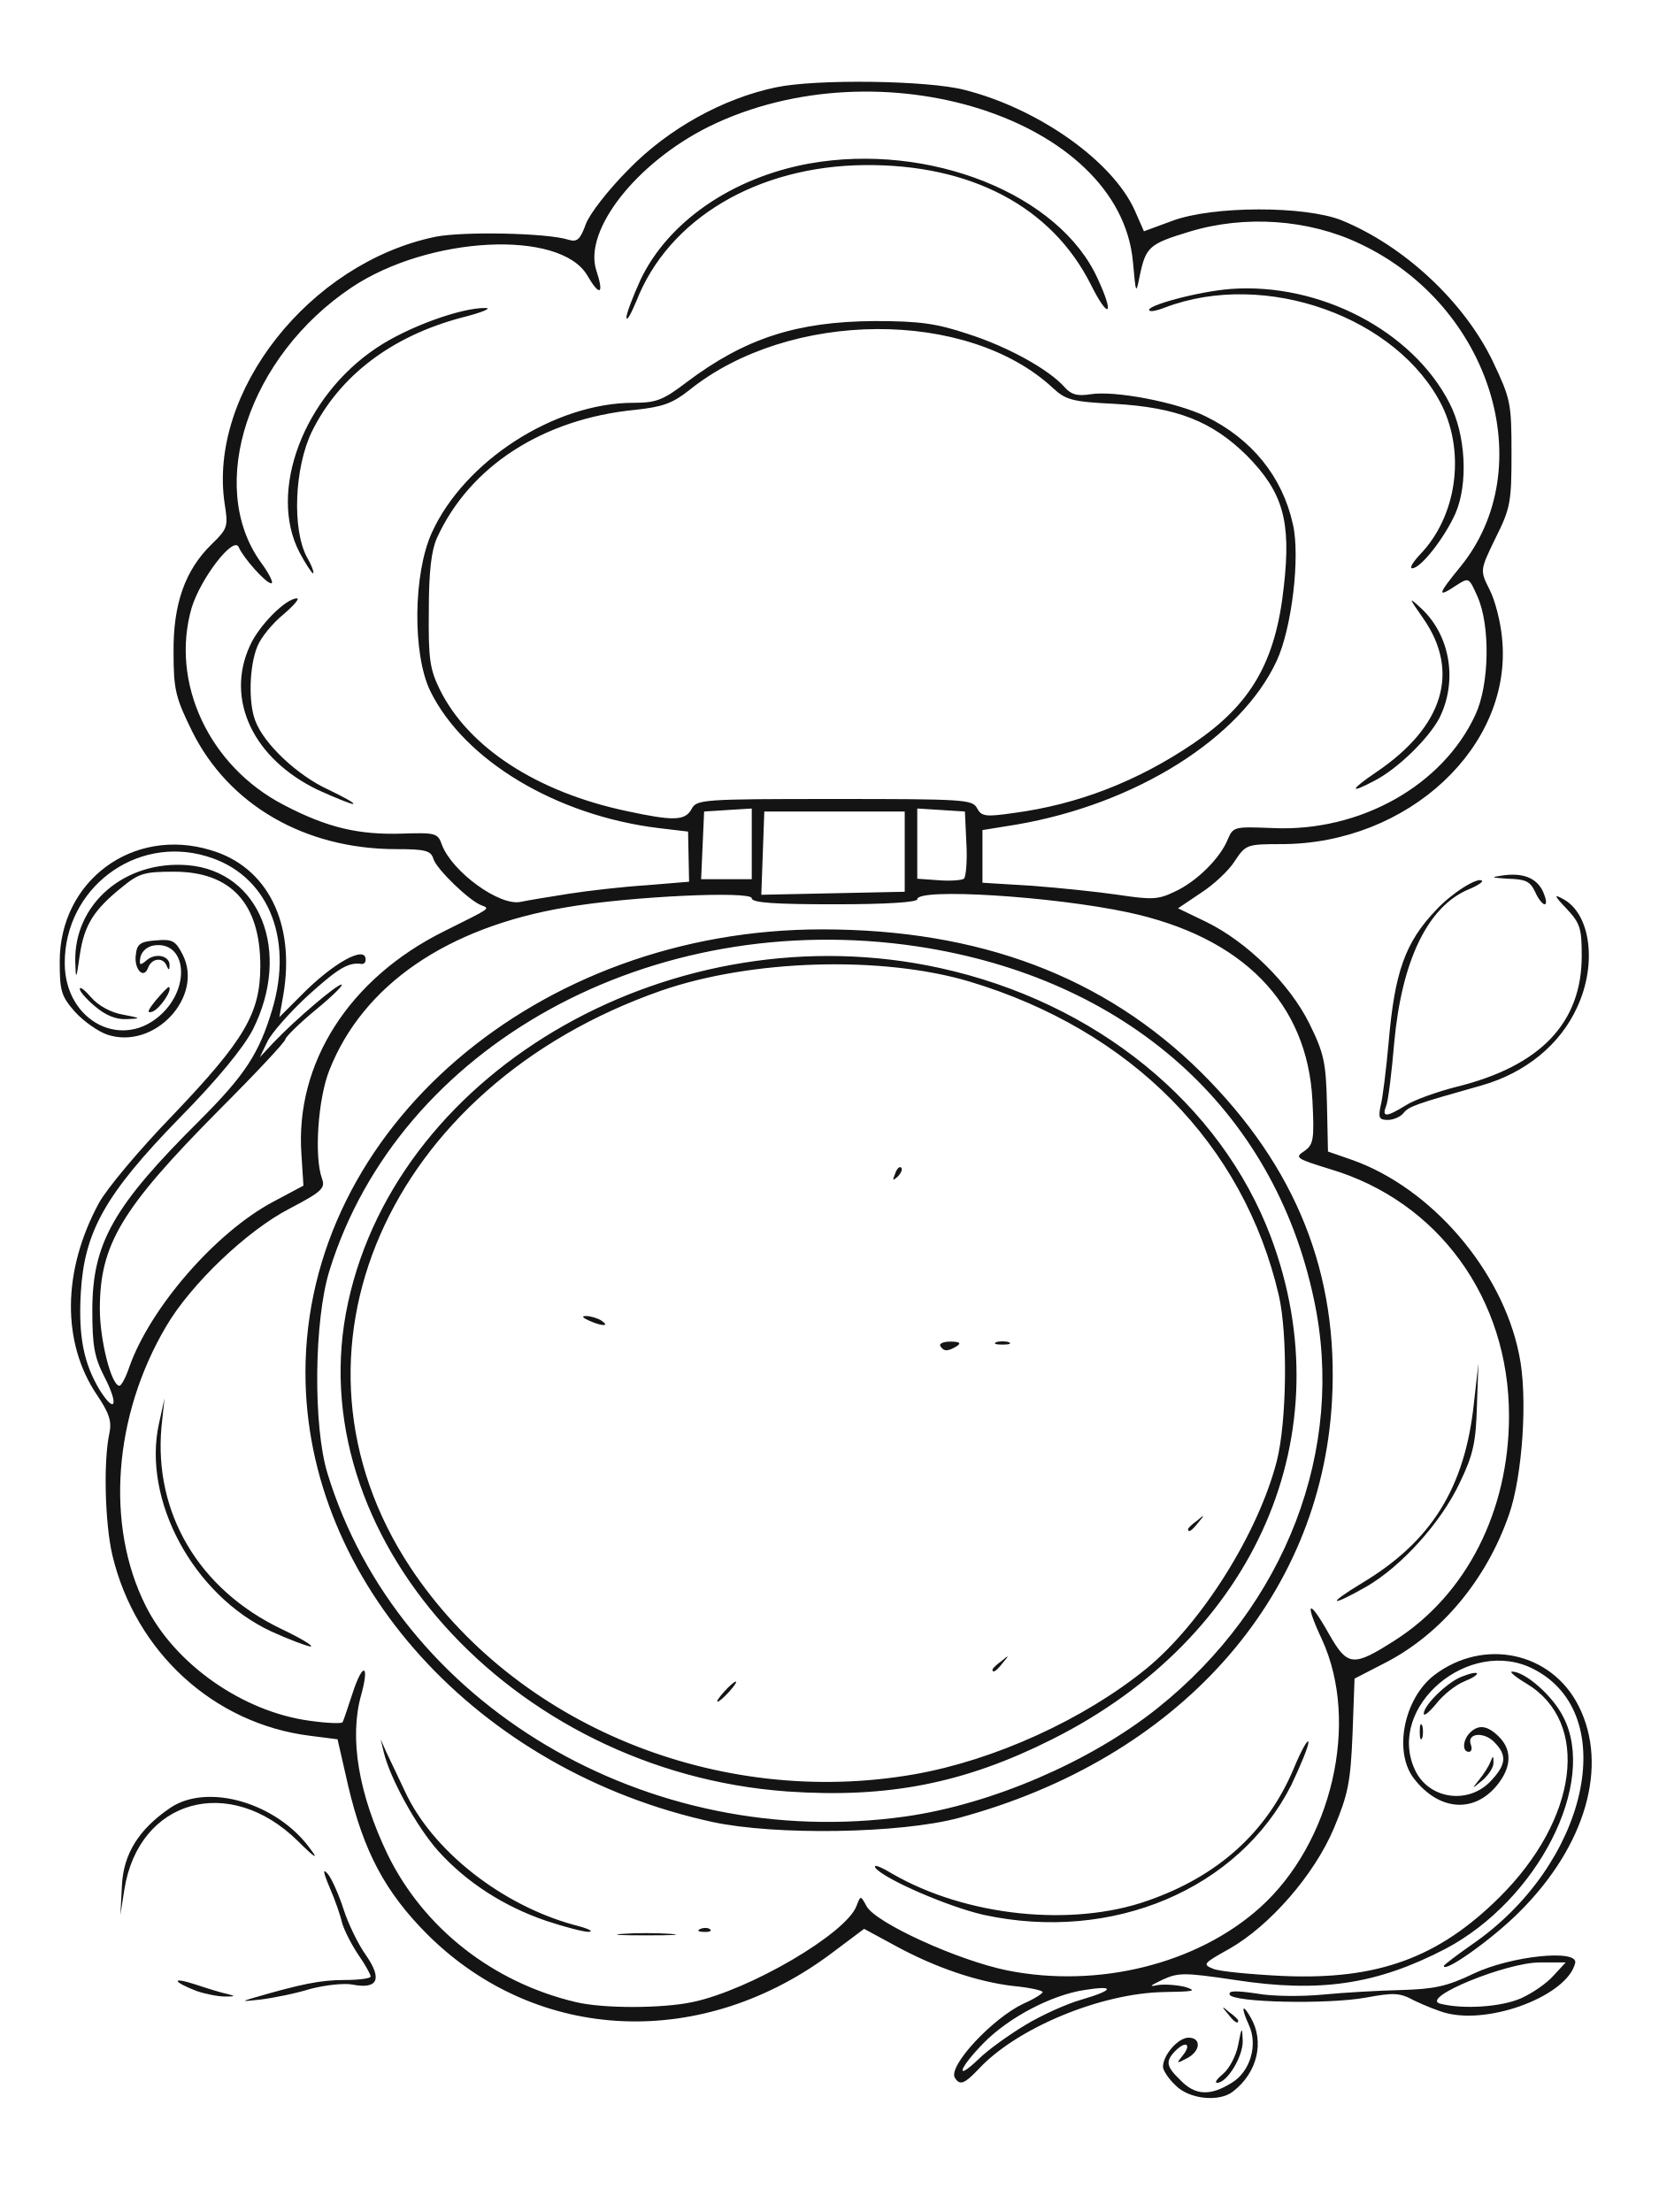
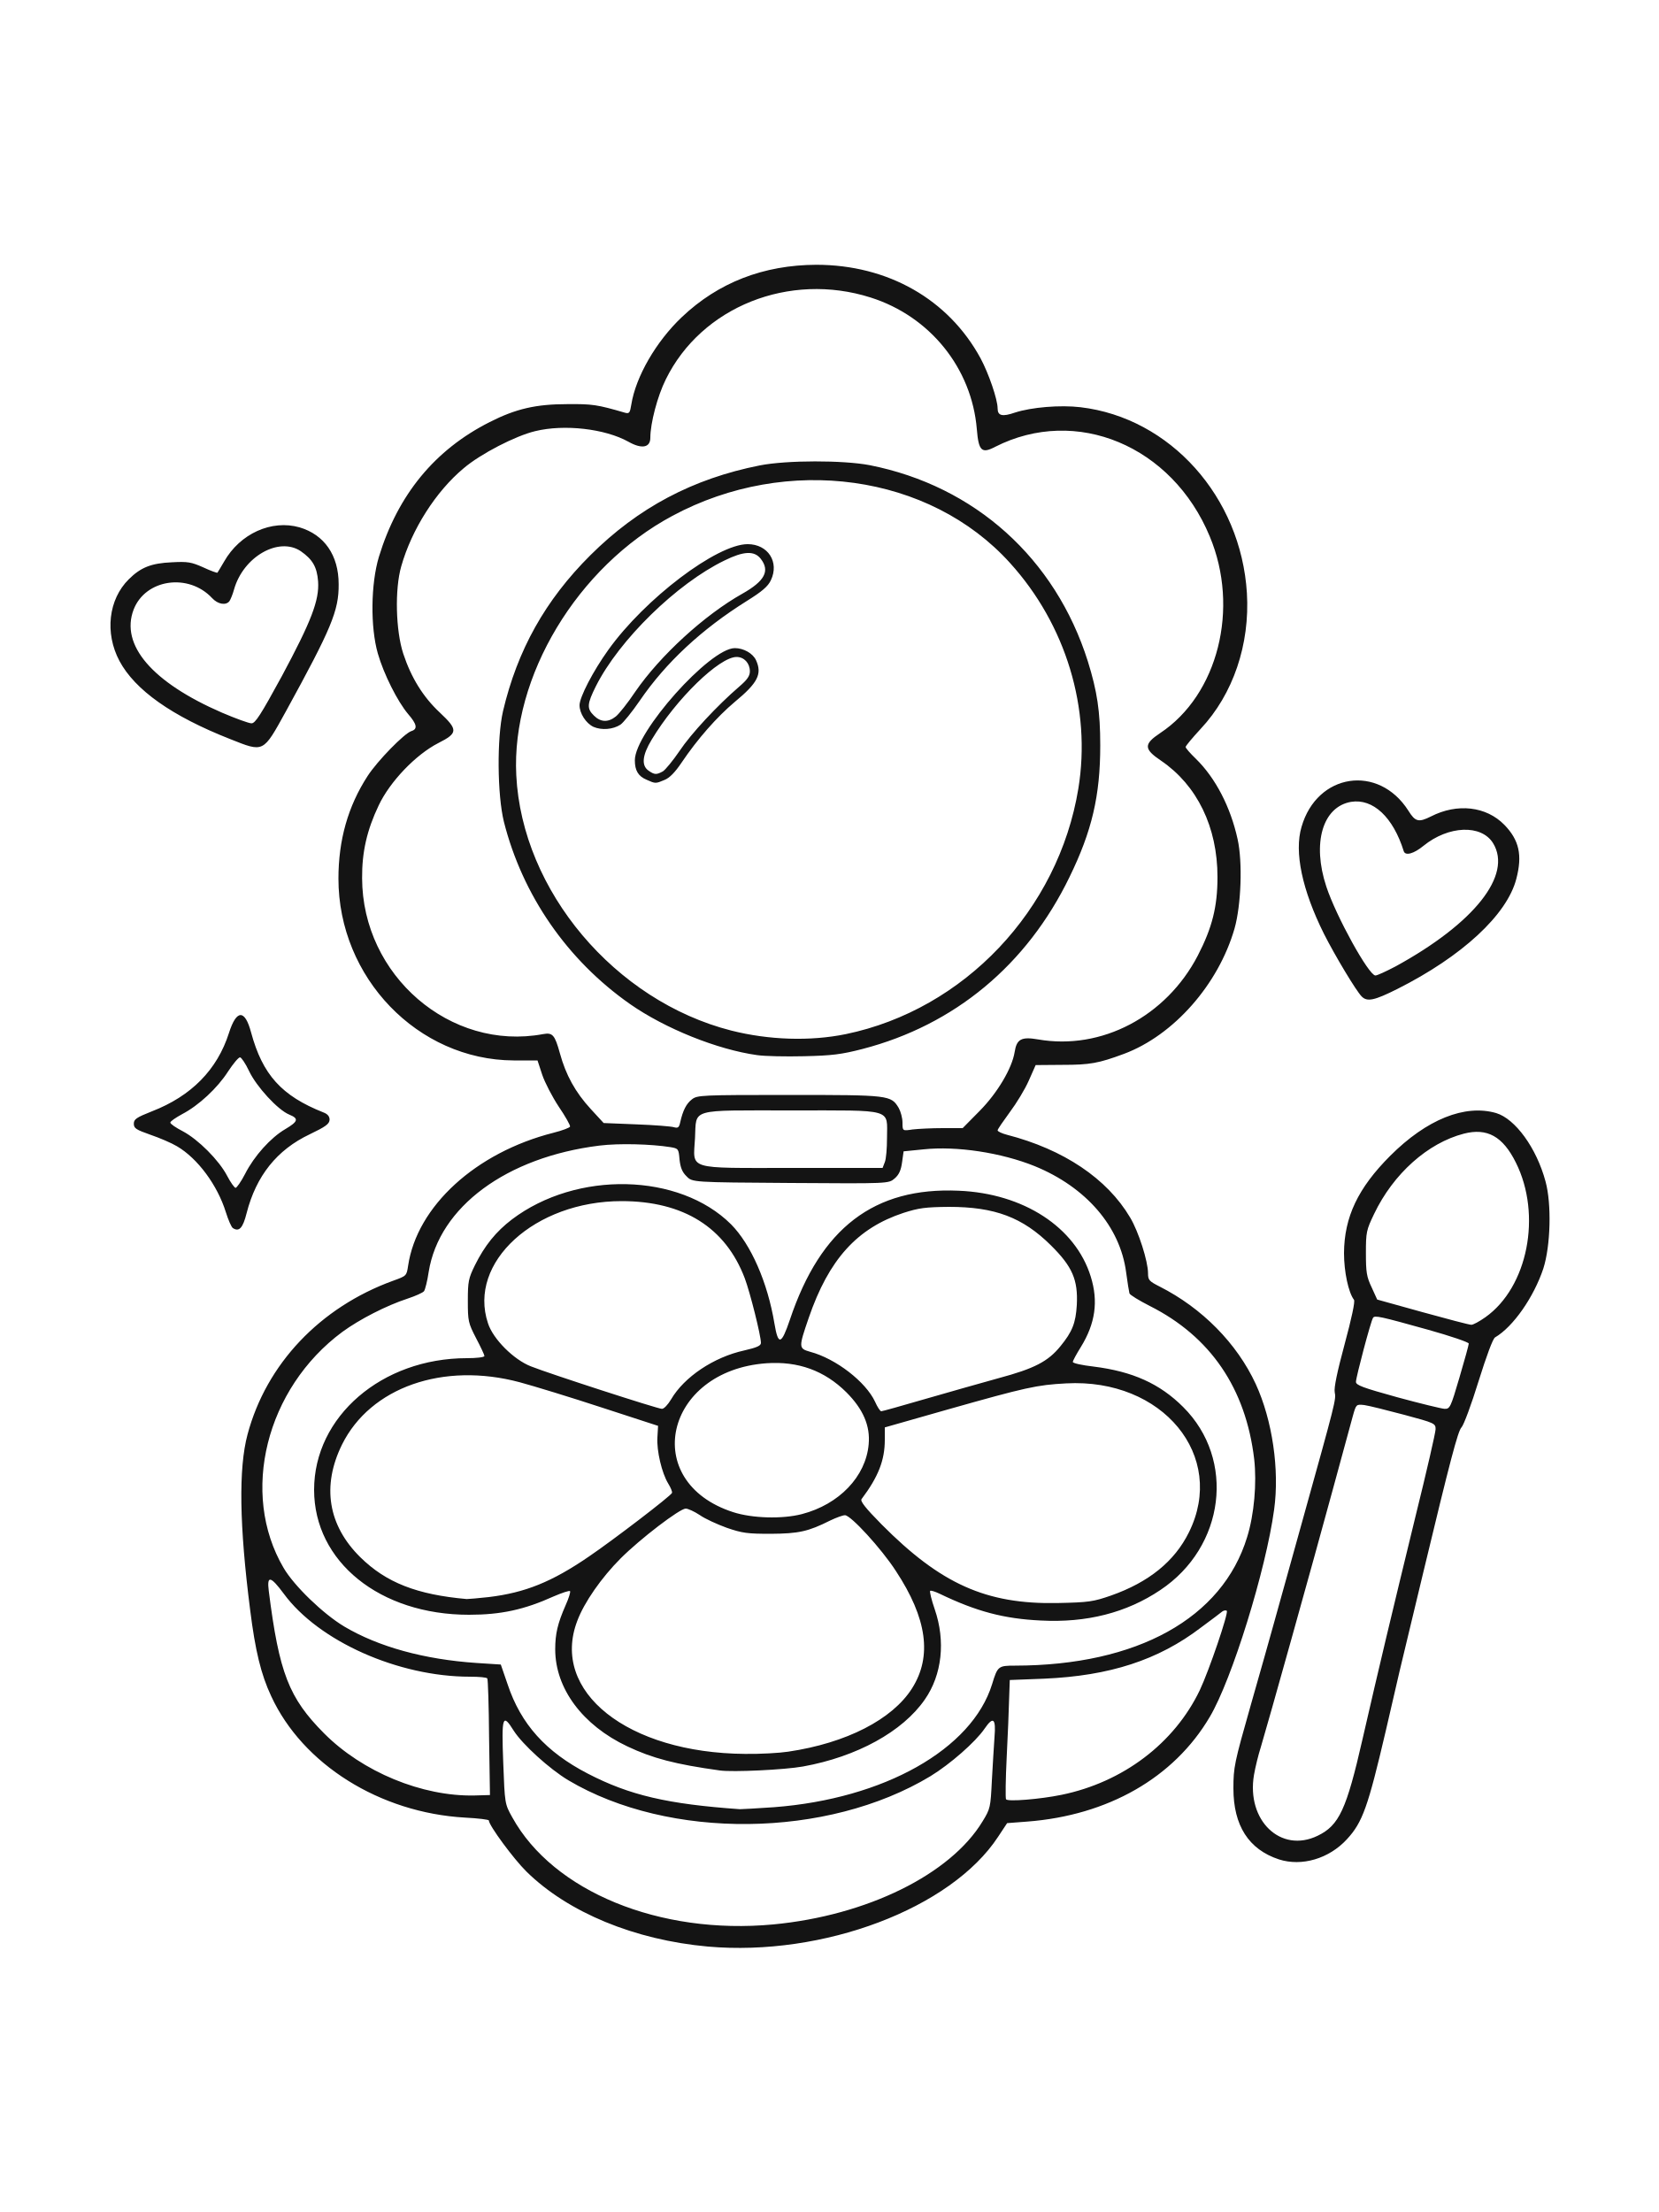
<svg xmlns="http://www.w3.org/2000/svg" width="750" height="1000" viewBox="0 0 750 1000">
  <rect width="750" height="1000" fill="#fff" />
-   <g transform="translate(27 37) scale(2.267101 2.267157)">
-     <path fill="#141414" fill-rule="evenodd" d="M222.5,399.5C221.1,398.2 220.0,396.5 220.0,395.8C220.0,393.5 223.0,390.0 225.1,390.0C227.7,390.0 227.5,392.7 224.8,394.1C222.7,395.2 222.6,395.2 223.9,393.6C225.7,391.4 224.7,390.5 222.6,392.5C220.4,394.7 220.6,395.7 223.5,398.5C226.4,401.5 229.4,401.7 233.7,399.0C237.4,396.8 239.0,391.4 237.1,387.4C235.5,383.9 235.8,383.0 237.5,386.0C240.3,390.8 238.8,397.0 234.0,400.7C231.3,402.9 225.2,402.3 222.5,399.5ZM178.5,398.0C177.1,395.7 185.9,386.2 192.2,383.2C194.3,382.3 196.0,381.2 196.0,380.9C196.0,380.6 193.4,380.0 190.2,379.7C183.1,378.9 174.5,376.0 166.5,371.6L160.4,368.3 154.4,372.8C128.4,392.6 95.3,391.2 73.4,369.5C64.9,361.0 60.6,352.9 57.5,339.7L55.4,330.5 49.9,329.8C30.7,327.4 15.1,313.1 10.5,293.8C9.0,287.4 8.7,275.0 9.9,269.5C10.4,267.1 9.9,265.5 7.4,261.8C0.4,251.4 0.5,237.1 7.8,223.6C9.3,220.8 15.9,212.9 22.6,206.0C36.9,191.0 40.0,185.7 40.0,176.3C40.0,163.9 34.2,157.5 22.8,157.5C16.9,157.5 15.8,157.8 12.4,160.6C6.8,165.1 4.9,168.1 4.0,174.1C3.3,179.1 3.2,179.2 3.1,175.5C2.8,163.9 13.0,155.2 25.5,156.2C40.0,157.4 46.3,173.5 38.5,189.0C36.7,192.5 31.5,198.9 23.9,206.6C9.0,221.9 4.9,229.3 4.2,241.5C3.7,250.2 4.8,255.6 8.0,260.9C11.1,265.8 11.8,263.8 8.9,258.2C6.9,254.3 6.5,252.0 6.5,245.0C6.5,231.5 10.7,224.2 28.0,207.0C36.9,198.1 39.8,193.7 42.4,184.9C46.7,170.4 41.3,157.9 29.2,154.4C15.0,150.2 1.0,160.9 1.0,175.7C1.0,187.5 12.8,193.4 20.6,185.6C26.2,180.0 25.0,171.3 18.8,172.2C17.5,172.4 16.4,173.3 16.1,174.5C15.8,176.2 16.0,176.3 17.4,175.1C19.2,173.6 22.0,174.3 21.9,176.2C21.9,177.2 21.7,177.2 21.3,176.2C20.6,174.5 18.3,174.7 17.6,176.7C16.7,179.1 14.7,176.8 15.2,173.9C15.4,171.9 16.2,171.4 19.2,171.2C22.5,170.9 23.1,171.3 24.5,174.0C28.8,182.4 18.9,193.1 9.5,190.0C7.7,189.4 4.7,187.3 3.0,185.4C0.3,182.3 0.0,181.3 0.0,175.4C0.0,159.3 14.6,148.5 30.1,153.2C41.4,156.5 47.0,167.7 44.6,182.0L43.8,186.5 48.2,182.1C54.5,175.7 61.0,172.1 61.0,175.0C61.0,175.6 60.7,175.9 60.2,175.9C57.6,175.5 55.6,176.7 49.6,182.1C45.9,185.5 42.2,189.7 41.4,191.4L39.9,194.5 42.7,191.5C47.1,186.9 55.2,180.0 56.2,180.0C56.7,180.0 54.4,182.3 51.1,185.0C47.7,187.8 45.0,190.5 45.0,190.9C45.0,191.4 39.0,197.8 31.7,205.1C12.3,224.7 8.0,231.8 8.0,244.7C8.0,250.9 10.3,260.0 11.9,260.0C12.3,260.0 13.2,258.3 13.9,256.2C18.1,244.4 31.1,229.4 42.6,223.3L48.6,220.1 48.2,213.9C46.9,195.7 57.7,178.8 76.6,169.4C86.0,164.7 85.9,164.9 84.1,164.2C81.8,163.4 75.1,157.0 74.5,154.9C74.0,153.3 72.9,153.0 67.1,153.0C48.9,153.0 33.7,144.2 26.4,129.5C23.1,122.8 22.7,121.2 22.7,113.8C22.6,104.1 25.0,97.3 30.4,92.1C33.5,89.1 33.6,88.6 32.9,84.2C29.5,61.9 49.8,36.1 74.9,30.9C80.3,29.8 97.2,30.1 101.5,31.5C103.2,32.0 103.8,31.4 104.9,28.4C105.6,26.4 109.4,21.5 113.5,17.4C121.4,9.3 132.3,3.3 142.8,1.1C150.8,-0.6 173.1,-0.3 180.4,1.6C195.1,5.3 210.0,15.8 214.4,25.7L216.2,29.8 221.9,27.7C230.0,24.7 248.3,24.7 255.6,27.6C268.1,32.7 280.1,43.9 285.8,55.8C289.3,63.2 289.5,64.0 289.5,74.0C289.5,83.8 289.3,85.0 286.3,91.0C283.2,97.4 283.2,97.4 285.1,101.2C286.2,103.3 287.3,107.6 287.6,110.8C289.9,132.4 268.9,152.0 243.6,152.0C236.7,152.0 236.5,152.1 234.3,155.4C233.2,157.2 230.1,160.1 227.6,161.7L223.0,164.8 228.6,167.5C236.8,171.5 245.3,179.9 249.2,187.8C252.1,193.7 252.5,195.5 252.7,203.9L252.9,213.3 257.8,215.0C273.5,220.6 287.6,236.9 291.0,253.7C292.8,262.0 291.7,278.0 289.0,285.7C284.5,298.7 275.5,309.4 264.6,315.1L258.2,318.4 257.8,329.4C257.4,339.1 256.9,341.5 254.1,348.2C250.2,357.5 241.3,367.7 233.2,372.3C228.0,375.2 227.8,375.4 230.1,376.3C231.4,376.8 237.7,377.4 244.0,377.7C262.8,378.5 274.9,374.1 287.1,362.0C302.8,346.4 305.3,327.1 292.5,319.4C290.3,318.1 289.0,317.0 289.6,317.0C292.2,317.0 297.7,321.8 299.8,326.0C306.7,339.2 294.7,362.6 276.3,372.3C262.6,379.4 251.3,381.1 234.4,378.5C224.3,377.0 223.1,377.0 220.0,378.4C217.3,379.7 217.1,379.9 219.0,379.5C220.4,379.3 222.9,379.5 224.5,379.9C226.9,380.7 226.1,380.8 220.3,380.9C207.6,381.1 190.7,388.1 183.1,396.4C180.4,399.2 179.5,399.6 178.5,398.0ZM192.5,387.5C195.8,385.5 200.9,383.2 203.8,382.4C210.3,380.5 210.5,379.5 204.3,380.5C197.8,381.5 189.3,385.9 184.2,391.1C179.3,396.1 178.4,398.9 183.2,394.3C185.0,392.5 189.2,389.5 192.5,387.5ZM126.2,382.9C137.6,380.5 156.9,369.2 158.9,363.7C159.7,361.6 159.7,361.6 160.9,363.8C162.7,367.1 179.1,374.6 189.0,376.6C207.1,380.2 226.8,375.3 239.3,364.1C253.7,351.2 259.3,327.1 251.7,310.6C248.1,302.9 249.0,302.2 253.1,309.5C256.8,316.0 257.9,316.1 266.2,310.8C280.5,301.7 289.0,285.0 289.0,266.0C289.0,242.6 274.9,223.2 253.3,216.8C246.5,214.7 246.2,214.5 248.2,213.2C250.0,211.9 250.2,211.0 249.8,203.1C248.8,183.7 235.9,170.5 213.0,165.6C198.0,162.4 171.0,160.7 171.0,163.0C171.0,163.6 164.8,164.0 154.5,164.0C142.7,164.0 138.0,163.7 138.0,162.8C138.0,161.3 113.7,162.4 101.0,164.6C77.2,168.6 60.5,180.1 53.8,197.0C51.5,202.7 50.7,214.3 52.3,218.7C53.0,220.6 52.3,221.3 45.8,224.7C37.3,229.1 26.1,239.8 21.2,248.2C10.7,266.0 9.1,287.8 17.1,303.8C22.9,315.5 36.5,325.0 49.8,326.8C53.3,327.3 56.2,327.4 56.4,327.1C56.6,326.8 57.5,324.0 58.5,321.0C60.5,315.0 61.8,315.6 60.1,321.7C57.7,330.3 59.6,341.4 65.4,353.5C72.6,368.2 86.4,379.0 102.9,382.9C108.2,384.2 120.1,384.2 126.2,382.9ZM101.5,161.9C105.3,161.3 112.3,160.5 117.0,160.2L125.5,159.5 125.4,154.5L125.3,149.5 119.4,148.8C99.0,146.3 80.7,135.3 73.9,121.5C70.3,114.1 70.5,98.0 74.2,89.9C80.7,75.6 98.7,64.0 114.4,64.0C118.9,64.0 120.3,63.5 125.0,59.9C136.7,51.1 147.0,47.8 162.5,47.7C171.6,47.7 174.9,48.2 181.2,50.3C189.0,52.8 197.2,57.3 200.4,60.9C201.7,62.4 203.0,62.7 205.5,62.3C210.4,61.5 222.8,63.9 228.5,66.7C237.7,71.2 243.8,78.7 245.9,88.2C247.4,94.6 245.7,108.9 242.7,115.4C235.6,130.8 214.7,144.0 190.8,148.1L184.0,149.2 184.0,154.5L184.0,159.7 193.8,160.3C199.1,160.7 206.9,161.5 211.0,162.1C217.7,163.1 219.0,163.1 222.3,161.5C226.7,159.5 231.4,154.8 232.9,151.1C234.0,148.5 234.2,148.5 241.9,148.8C259.3,149.6 275.8,140.3 282.3,126.2C285.1,120.2 285.3,108.4 282.7,102.6C281.0,98.8 281.0,98.8 278.5,100.4C274.6,103.0 274.7,102.3 279.3,96.7C295.4,76.9 285.4,44.6 259.3,32.3C249.1,27.4 236.3,26.5 225.2,29.9C217.3,32.3 216.6,32.9 215.4,38.5C214.6,42.5 214.6,42.4 214.0,35.8C211.3,7.3 163.6,-7.8 129.5,8.9C115.0,16.1 104.4,29.6 107.0,37.6C108.6,42.4 107.7,42.9 105.2,38.6C99.8,29.4 73.6,30.7 58.2,41.0C37.7,54.7 29.1,80.5 40.1,95.8C41.8,98.1 42.7,100.0 42.2,100.0C41.1,100.0 36.6,94.9 35.7,92.8C34.7,90.4 28.1,99.0 26.3,104.9C22.0,119.8 29.8,136.5 44.7,144.2C53.3,148.7 59.6,150.2 68.4,149.9C74.9,149.7 75.4,149.8 76.2,152.1C78.2,157.5 87.8,164.5 92.0,163.5C93.4,163.2 97.7,162.5 101.5,161.9ZM168.5,153.5L168.5,145.5 154.5,145.5L140.5,145.5 140.2,153.8L139.9,162.1 154.2,161.8L168.5,161.5 168.5,153.5ZM180.8,151.9L180.5,145.5 175.8,145.2L171.0,144.9 171.0,151.9L171.0,158.9 175.2,159.2C177.6,159.4 179.9,159.2 180.3,158.9C180.7,158.6 181.0,155.4 180.8,151.9ZM138.0,151.9L138.0,144.9 133.2,145.2L128.5,145.5 128.2,152.2L127.9,159.0 133.0,159.0L138.0,159.0 138.0,151.9ZM126.0,145.0C127.0,143.1 128.1,143.0 154.5,143.0C180.1,143.0 182.0,143.1 182.9,144.8C183.8,146.5 184.6,146.6 190.2,145.8C203.0,144.1 214.9,139.5 226.1,131.9C237.6,124.1 242.5,115.6 244.1,100.6C245.6,87.5 243.9,81.8 236.7,74.5C229.8,67.7 222.8,64.9 210.2,64.2C201.9,63.8 200.6,63.4 198.1,61.1C181.1,45.2 145.5,45.4 125.5,61.5C122.2,64.1 120.3,64.8 114.8,65.4C96.3,67.2 81.7,76.7 75.2,91.0C74.1,93.5 73.6,97.7 73.6,105.5C73.5,115.1 73.8,117.1 75.8,121.2C81.5,132.7 95.1,141.6 113.0,145.4C122.3,147.4 124.7,147.4 126.0,145.0ZM232.0,397.2C233.2,396.2 234.6,393.6 235.0,391.4C235.7,387.8 235.8,387.7 235.9,390.6C236.0,393.7 232.8,399.0 230.8,399.0C230.2,399.0 230.8,398.2 232.0,397.2ZM232.9,385.2C231.6,383.7 231.7,383.6 233.2,384.9C234.2,385.6 235.0,386.4 235.0,386.6C235.0,387.4 234.2,386.9 232.9,385.2ZM276.5,385.1C274.9,384.7 272.0,383.5 270.1,382.6C267.2,381.0 266.0,381.0 260.5,382.0C253.0,383.4 233.8,383.0 233.3,381.4C233.0,380.6 234.6,380.6 238.7,381.2C241.9,381.8 247.9,381.8 252.0,381.4C256.1,381.0 263.1,380.6 267.5,380.5C274.1,380.3 276.6,379.8 282.0,377.2C289.4,373.7 302.8,372.3 302.2,375.1C300.7,381.5 285.5,387.4 276.5,385.1ZM291.5,382.1C293.7,381.1 296.6,379.1 297.9,377.6L300.3,375.0 295.1,375.0C288.5,375.0 271.3,382.0 275.2,383.2C279.8,384.4 287.5,383.9 291.5,382.1ZM38.5,382.1C48.1,379.3 52.0,378.5 56.8,378.5C59.6,378.5 62.0,378.2 62.0,377.8C62.0,377.4 60.9,375.4 59.5,373.4C58.1,371.3 56.7,368.5 56.3,367.1C56.0,365.7 54.9,362.5 53.8,360.0C52.5,356.9 52.4,356.1 53.5,357.4C54.3,358.4 55.7,361.6 56.6,364.4C57.5,367.2 59.5,371.4 61.1,373.6C64.4,378.4 63.4,380.4 58.3,379.4C56.7,379.1 52.9,379.5 49.9,380.3C47.0,381.2 42.5,382.1 40.0,382.4C36.4,382.8 36.1,382.8 38.5,382.1ZM27.3,380.7C22.4,378.8 22.2,377.8 27.1,379.4C29.5,380.2 32.4,381.1 33.5,381.3C35.1,381.7 35.0,381.8 33.0,381.8C31.6,381.8 29.1,381.3 27.3,380.7ZM276.0,375.7C276.0,375.5 278.5,373.6 281.5,371.5C304.7,355.6 311.5,325.5 293.9,316.5C281.1,309.9 264.5,324.0 270.2,336.5C272.8,342.3 280.5,343.6 285.1,339.1C288.5,335.6 288.7,333.7 286.0,331.0C283.9,328.9 280.5,329.3 281.4,331.6C281.7,332.4 281.5,333.0 281.0,333.0C279.6,333.0 279.8,330.6 281.2,329.2C282.9,327.5 284.7,327.7 287.0,330.0C289.7,332.7 289.5,336.2 286.5,339.8C281.9,345.3 275.0,344.7 270.1,338.4C265.9,333.1 268.0,322.4 274.1,317.7C284.0,310.2 297.5,313.1 302.9,323.9C308.9,335.8 304.3,351.8 291.0,365.0C285.6,370.4 276.0,377.2 276.0,375.7ZM12.4,359.7C12.7,353.4 15.7,348.5 22.0,344.2C29.5,339.1 43.4,343.2 50.0,352.4C51.7,354.6 50.9,354.2 47.5,350.8C33.9,337.4 15.8,342.4 12.9,360.4L12.1,365.5 12.4,359.7ZM283.1,338.5C284.0,337.4 285.0,335.8 285.3,335.0C285.8,333.7 285.9,333.7 285.9,335.1C286.0,336.0 285.0,337.5 283.8,338.6C281.5,340.5 281.5,340.5 283.1,338.5ZM271.2,329.0C271.2,327.6 271.4,327.1 271.7,327.8C271.9,328.4 271.9,329.6 271.7,330.2C271.4,330.9 271.2,330.4 271.2,329.0ZM272.0,325.4C272.0,323.7 276.7,319.1 279.6,318.0C283.4,316.5 283.7,317.5 280.0,319.0C278.3,319.7 275.8,321.7 274.5,323.4C273.1,325.1 272.0,326.0 272.0,325.4ZM263.4,204.2C263.8,202.7 264.5,197.0 265.0,191.5C266.2,177.5 268.3,171.6 274.4,165.2C277.5,161.8 282.8,158.5 283.6,159.3C283.9,159.5 282.7,160.3 281.0,161.0C272.8,164.4 267.6,175.2 266.1,191.7C265.6,197.6 264.9,203.3 264.5,204.2C263.6,206.5 264.5,206.5 268.4,204.1C270.1,203.0 274.6,201.4 278.5,200.4C295.2,196.3 303.5,187.7 303.5,174.3C303.5,168.8 303.2,167.8 300.5,164.9C298.0,162.3 297.9,161.9 299.7,162.9C305.3,165.8 306.6,175.9 302.6,184.5C299.2,192.0 292.3,197.6 283.6,200.1C270.1,203.9 269.0,204.3 267.9,205.7C267.3,206.4 265.9,207.0 264.8,207.0C263.1,207.0 262.9,206.5 263.4,204.2ZM7.1,184.4C5.4,183.0 4.0,181.4 4.0,180.9C4.0,180.3 5.0,181.1 6.3,182.6C7.7,184.2 10.2,185.6 12.6,186.0C16.3,186.7 16.3,186.8 13.3,186.9C11.2,187.0 9.1,186.1 7.1,184.4ZM19.2,183.1C20.5,181.6 21.6,180.4 21.8,180.5C22.5,181.1 20.0,184.8 18.5,185.4C17.3,185.8 17.5,185.2 19.2,183.1ZM294.2,161.5C293.2,159.4 292.3,159.0 288.8,158.9C285.6,158.7 285.2,158.6 287.4,158.3C291.7,157.6 294.5,158.7 295.8,161.5C296.4,162.9 296.6,164.0 296.1,164.0C295.7,164.0 294.8,162.9 294.2,161.5ZM112.2,369.3C114.9,369.1 119.1,369.1 121.8,369.3C124.4,369.5 122.2,369.6 117.0,369.6C111.8,369.6 109.6,369.5 112.2,369.3ZM97.0,366.7C88.5,363.8 81.1,359.0 75.5,352.8C71.2,348.0 65.8,338.2 64.6,333.0L64.0,330.5 65.1,333.0C65.8,334.4 67.4,337.9 68.8,340.8C74.2,352.6 88.0,363.5 102.5,367.5C105.3,368.2 106.6,368.8 105.5,368.9C104.4,368.9 100.6,367.9 97.0,366.7ZM127.8,368.3C128.5,368.0 129.4,368.1 129.7,368.4C130.1,368.7 129.5,369.0 128.4,368.9C127.3,368.9 127.0,368.6 127.8,368.3ZM184.2,365.5C177.2,363.9 164.7,358.5 162.7,356.2C162.1,355.3 163.5,355.8 166.0,357.3C180.7,365.8 201.8,368.0 216.9,362.7C231.0,357.8 240.7,349.0 246.0,336.5C247.6,332.6 249.0,330.2 249.0,331.1C249.0,332.0 247.4,335.8 245.6,339.6C235.1,360.4 209.9,371.1 184.2,365.5ZM130.2,347.0C83.3,336.8 49.0,299.0 49.0,257.4C49.0,208.8 95.3,169.0 152.0,169.0C183.4,169.0 208.3,178.4 227.6,197.5C246.6,216.4 255.1,237.7 253.7,263.0C251.5,302.6 223.0,334.4 179.2,346.2C167.6,349.3 142.8,349.7 130.2,347.0ZM168.6,345.9C185.7,343.5 205.5,335.0 218.9,324.3C244.5,303.9 256.5,272.5 250.1,242.8C242.1,204.8 212.8,178.7 171.0,172.4C118.0,164.5 67.7,192.2 53.8,237.0C50.7,246.9 50.5,268.1 53.4,277.5C67.5,323.6 117.2,353.1 168.6,345.9ZM42.2,309.0C26.7,301.8 16.4,282.8 19.8,267.5L20.9,262.5 20.3,268.1C18.7,285.3 27.7,300.6 44.2,308.5C48.2,310.4 50.8,312.0 50.0,312.0C49.2,311.9 45.7,310.6 42.2,309.0ZM259.6,299.4C273.5,291.1 280.2,280.4 282.0,263.5L282.9,255.5 282.6,264.0C282.4,271.2 281.9,273.7 279.2,279.3C275.5,287.2 267.6,296.0 260.5,300.1C253.3,304.2 252.5,303.7 259.6,299.4ZM51.5,141.2C38.6,135.0 33.0,123.2 37.9,112.5C39.7,108.4 45.1,103.0 47.3,103.0C47.9,103.0 46.7,104.4 44.6,106.2C42.5,107.9 40.1,110.8 39.4,112.6C37.8,116.5 37.6,123.8 39.0,127.4C40.7,132.0 47.4,138.3 53.5,141.1C56.8,142.7 59.0,143.9 58.5,144.0C58.0,144.0 54.8,142.7 51.5,141.2ZM262.6,137.6C275.9,128.6 279.3,117.6 271.9,107.0C268.9,102.7 268.9,102.6 271.5,105.0C277.3,110.4 278.8,119.5 275.1,126.9C272.9,131.0 266.8,137.0 262.1,139.4C257.0,142.1 257.3,141.2 262.6,137.6ZM47.8,93.8C41.5,81.7 48.6,62.8 63.1,53.1C69.3,48.9 80.1,45.0 84.9,45.1C86.3,45.1 84.2,46.0 80.2,47.0C66.2,50.7 55.8,58.6 50.3,69.7C46.8,76.9 46.3,89.2 49.3,94.8C50.3,96.5 50.8,98.0 50.5,98.0C50.3,98.0 49.0,96.1 47.8,93.8ZM271.3,94.2C278.5,86.7 280.3,74.3 275.7,64.7C266.9,46.9 240.4,37.4 220.4,45.0C218.9,45.6 217.5,45.9 217.3,45.6C216.3,44.7 227.0,41.8 233.5,41.3C251.2,40.0 269.7,49.6 277.1,64.0C280.4,70.3 280.9,80.2 278.3,86.1C276.1,91.0 271.4,97.0 269.7,97.0C269.1,97.0 269.8,95.8 271.3,94.2ZM113.0,47.0C113.0,46.2 114.3,42.8 115.8,39.5C121.3,27.9 134.1,19.1 149.4,16.3C173.4,12.0 199.4,22.4 207.0,39.3C210.4,46.6 209.2,47.6 205.6,40.4C197.8,24.9 181.7,16.4 160.5,16.6C139.1,16.8 121.4,27.3 115.0,43.7C113.9,46.3 113.1,47.8 113.0,47.0ZM145.0,340.9C89.9,336.9 47.4,289.5 57.5,243.4C67.7,196.4 123.0,165.2 175.5,176.7C206.6,183.5 231.5,203.8 241.5,230.3C256.2,269.5 238.6,310.1 197.9,330.5C180.4,339.3 165.1,342.3 145.0,340.9ZM170.3,337.5C186.4,334.7 204.3,326.5 216.7,316.4C227.7,307.4 239.0,289.4 242.7,275.0C244.7,267.1 244.9,249.8 243.1,242.0C236.1,211.8 213.7,189.1 181.4,179.4C163.9,174.2 137.9,175.0 120.0,181.2C65.2,200.3 41.9,253.7 69.9,296.2C90.7,327.6 131.2,344.3 170.3,337.5ZM132.5,321.0C133.5,319.9 134.5,319.0 134.8,319.0C135.1,319.0 134.5,319.9 133.5,321.0C132.5,322.1 131.5,323.0 131.2,323.0C130.9,323.0 131.5,322.1 132.5,321.0ZM186.0,316.6C186.0,316.4 186.8,315.6 187.8,314.9C189.3,313.6 189.4,313.7 188.1,315.2C186.8,316.9 186.0,317.4 186.0,316.6ZM225.0,288.6C225.0,288.4 225.8,287.6 226.8,286.9C228.3,285.6 228.4,285.7 227.1,287.2C225.8,288.9 225.0,289.4 225.0,288.6ZM175.6,252.1C175.3,251.6 176.2,251.2 177.6,251.2C179.5,251.2 179.8,251.5 178.9,252.1C177.1,253.2 176.3,253.2 175.6,252.1ZM186.8,251.3C187.4,251.1 188.6,251.1 189.2,251.3C189.9,251.6 189.4,251.8 188.0,251.8C186.6,251.8 186.1,251.6 186.8,251.3ZM105.5,247.0C104.2,246.4 104.0,246.1 105.0,246.1C105.8,246.1 107.2,246.5 108.0,247.0C109.8,248.2 108.2,248.2 105.5,247.0ZM166.6,217.7C166.9,216.7 167.5,216.2 167.8,216.5C168.1,216.8 167.8,217.6 167.1,218.3C166.1,219.2 166.0,219.1 166.6,217.7Z" />
-   </g>
+   <path fill="#141414" fill-rule="evenodd" d="M320.0,880.0C286.9,877.0 256.8,864.6 238.0,846.1C232.2,840.4 221.0,825.2 221.0,823.0C221.0,822.6 216.2,822.0 210.2,821.7C171.7,819.5 136.8,797.6 122.6,766.8C118.0,757.0 115.4,746.3 113.1,727.9C108.2,689.7 107.8,663.8 111.9,648.5C120.4,616.6 144.7,591.0 177.7,579.0C183.8,576.8 183.8,576.8 184.5,572.2C188.5,545.3 215.1,521.0 250.2,512.1C254.2,511.1 257.6,509.8 257.7,509.3C257.9,508.8 255.6,504.7 252.6,500.3C249.7,495.9 246.3,489.4 245.1,485.8L243.0,479.4 232.2,479.4C188.9,479.2 153.0,442.0 153.0,397.2C153.0,379.8 157.3,364.5 166.2,350.8C170.6,344.0 182.8,331.5 186.0,330.5C188.9,329.6 188.5,327.4 184.5,322.8C179.7,317.1 173.5,304.8 170.8,295.4C167.4,283.5 167.6,264.0 171.3,251.7C179.9,223.6 196.6,203.3 221.4,190.8C233.2,184.8 242.3,182.7 256.5,182.7C267.8,182.6 269.9,182.9 282.6,186.6C284.5,187.1 284.8,186.6 285.4,182.9C287.4,170.3 296.6,154.4 308.2,143.4C324.7,127.7 345.2,119.8 369.0,119.7C401.4,119.7 428.8,135.3 443.3,162.0C447.0,168.9 451.0,180.6 451.0,184.6C451.0,188.0 453.1,188.5 458.9,186.5C466.3,184.1 479.3,183.0 488.5,184.1C529.0,188.9 561.0,224.6 563.7,268.1C565.1,291.3 557.5,313.8 542.8,329.5C539.1,333.5 536.0,337.2 536.0,337.7C536.0,338.2 538.1,340.6 540.6,343.0C549.5,351.7 556.3,364.8 559.5,379.4C561.8,389.8 561.1,409.2 558.1,419.8C550.8,445.1 530.6,468.0 508.2,476.4C496.6,480.7 492.8,481.4 480.3,481.4L468.2,481.5 465.1,488.5C463.4,492.4 459.5,498.8 456.5,502.8C453.5,506.9 451.0,510.5 451.0,511.0C451.0,511.5 452.9,512.4 455.2,513.0C480.8,519.6 500.5,532.8 510.9,550.4C514.7,556.7 519.0,570.2 519.0,575.6C519.0,578.7 519.5,579.2 524.2,581.6C543.4,591.3 559.2,607.3 567.7,625.7C575.2,642.0 578.5,664.4 576.0,682.5C572.3,709.7 556.9,759.4 546.9,776.2C530.7,803.7 500.9,820.7 464.4,823.5L455.3,824.2 451.2,830.4C429.9,862.8 372.2,884.6 320.0,880.0ZM349.5,870.0C391.9,866.0 429.7,847.4 444.2,823.4C447.7,817.7 447.8,817.1 448.4,805.0C448.8,798.1 449.3,789.2 449.6,785.2C450.3,776.8 449.0,775.8 445.1,781.5C441.0,787.5 429.6,797.5 420.6,803.0C374.0,831.1 302.5,831.9 256.9,804.8C248.4,799.7 236.3,788.7 232.3,782.5C227.2,774.3 226.7,775.8 227.5,796.8C228.2,815.5 228.2,815.5 231.6,821.6C250.1,855.1 298.2,874.8 349.5,870.0ZM349.9,817.0C399.7,813.2 439.4,790.8 448.5,761.4C451.0,753.2 451.3,753.0 458.9,753.0C514.1,752.9 552.6,731.6 563.8,694.9C567.0,684.6 568.2,670.5 567.0,659.7C563.2,627.6 547.2,604.2 519.8,590.4C514.9,587.9 510.8,585.4 510.6,584.7C510.4,584.0 509.7,579.7 509.1,575.2C506.4,554.5 491.0,536.7 467.8,527.2C452.7,521.1 432.5,518.0 417.5,519.6L408.5,520.5 407.8,525.5C407.3,529.1 406.4,531.1 404.4,532.8C401.7,535.1 401.7,535.1 357.4,534.8C313.0,534.5 313.0,534.5 310.4,531.8C308.4,529.9 307.6,527.8 307.2,524.2C306.8,519.4 306.7,519.2 303.1,518.6C294.4,517.2 279.8,516.8 271.0,517.9C229.0,523.1 198.5,545.6 193.8,575.0C193.2,579.1 192.2,583.0 191.7,583.7C191.2,584.4 187.8,585.9 184.2,587.1C174.7,590.2 162.6,596.4 154.8,602.1C120.2,627.7 108.4,675.1 128.2,708.8C133.0,717.0 146.1,729.6 155.6,735.3C171.1,744.5 191.8,750.2 215.5,751.8L226.4,752.5 229.5,761.5C235.5,779.5 246.8,792.0 265.7,801.8C284.6,811.6 301.8,815.6 334.5,817.9C335.6,817.9 342.5,817.5 349.9,817.0ZM479.9,811.4C507.7,805.7 530.9,788.1 542.4,764.1C546.6,755.2 555.5,729.1 554.6,728.2C554.2,727.9 553.3,728.0 552.6,728.5C551.9,729.1 547.5,732.4 542.9,735.8C523.6,750.5 501.7,757.6 472.0,758.9L456.5,759.5 456.2,768.0C456.1,772.7 455.6,784.6 455.1,794.5C454.6,804.4 454.5,812.9 454.8,813.4C455.4,814.6 470.2,813.4 479.9,811.4ZM221.1,785.5C221.0,771.2 220.6,759.2 220.3,758.8C220.1,758.3 216.5,758.0 212.4,758.0C180.1,758.0 144.1,742.0 128.3,720.5C122.3,712.4 120.6,712.1 121.5,719.2C126.2,756.4 130.6,767.6 146.5,783.6C163.9,801.1 190.9,812.2 214.5,811.7L221.5,811.5 221.1,785.5ZM400.0,525.4C400.6,524.0 401.0,519.1 401.0,514.4C401.0,501.0 404.5,502.0 357.7,502.0C311.2,502.0 314.9,500.9 314.2,514.5C313.4,529.1 309.8,528.0 358.0,528.0L399.0,528.0 400.0,525.4ZM426.2,510.0L435.2,510.0 442.9,502.2C450.9,494.1 457.5,483.0 458.7,475.6C459.6,469.7 461.8,468.6 469.3,469.9C498.0,474.9 527.2,459.5 541.5,432.0C548.0,419.4 550.4,409.9 550.4,396.5C550.4,373.9 541.2,355.0 524.9,343.9C517.0,338.6 517.0,336.4 524.5,331.4C550.6,314.1 560.5,275.0 546.9,242.5C529.9,201.5 486.5,183.4 449.9,202.0C443.8,205.2 442.4,203.9 441.6,194.0C439.3,166.4 420.4,143.0 393.6,134.5C356.8,122.8 317.1,138.7 301.0,171.5C297.2,179.1 294.0,191.4 294.0,197.9C294.0,202.4 290.1,203.1 284.1,199.7C273.5,193.8 255.1,191.7 242.0,194.9C233.1,197.0 217.2,205.2 209.6,211.7C197.0,222.2 186.1,239.4 181.4,256.0C178.4,266.4 178.9,285.1 182.3,295.5C185.9,306.4 191.3,315.1 198.8,322.1C207.1,329.9 207.1,331.4 198.2,335.9C188.0,341.1 176.3,353.3 171.2,364.1C165.9,375.2 163.6,385.2 163.7,397.0C163.8,441.0 203.6,475.3 245.5,467.5C249.8,466.7 250.8,467.8 253.1,476.1C255.8,486.0 260.1,493.8 267.1,501.4L272.9,507.7 287.7,508.3C295.8,508.6 303.5,509.2 304.7,509.6C306.5,510.1 307.0,509.7 307.5,507.4C308.7,502.0 310.3,498.9 312.8,497.0C315.2,495.1 317.0,495.0 356.7,495.0C402.2,495.0 402.8,495.1 406.3,500.9C407.2,502.5 408.0,505.5 408.0,507.5C408.0,511.3 408.0,511.3 412.6,510.6C415.2,510.3 421.3,510.0 426.2,510.0ZM578.2,840.6C564.5,836.1 557.6,825.3 557.6,808.5C557.6,799.0 558.0,797.0 565.4,771.0C569.7,755.9 574.5,739.0 576.0,733.5C577.5,728.0 583.3,707.3 588.8,687.5C603.8,633.6 604.1,632.6 603.4,629.4C603.0,627.4 604.5,620.2 607.9,607.6C611.0,596.1 612.7,588.3 612.1,587.6C609.6,584.3 607.6,575.0 607.6,566.5C607.7,550.2 613.9,537.1 628.5,522.5C645.0,506.0 662.3,499.1 676.4,503.2C685.0,505.8 694.6,518.9 698.7,534.1C701.5,544.3 701.0,563.2 697.7,573.5C693.4,586.4 684.1,599.8 675.9,604.6C674.9,605.1 672.0,613.0 668.4,624.5C665.2,634.9 661.7,644.3 660.7,645.3C659.1,646.9 655.6,660.2 643.4,711.0C642.0,716.8 639.3,728.0 637.4,736.0C635.4,744.0 630.5,764.8 626.5,782.4C618.4,817.0 616.0,823.8 608.9,831.5C600.8,840.3 588.5,843.9 578.2,840.6ZM595.7,829.9C605.4,825.2 608.7,818.1 616.0,786.1C623.6,752.9 628.9,730.8 639.9,685.6C644.9,665.4 649.0,647.6 649.0,646.1C649.0,643.5 648.6,643.3 634.8,639.6C626.9,637.5 618.9,635.5 616.8,635.2C613.1,634.8 613.1,634.8 611.6,640.1C610.8,643.1 606.7,658.1 602.5,673.5C593.7,705.9 572.8,780.6 570.0,789.8C568.9,793.2 567.5,798.9 566.9,802.4C563.4,823.0 579.0,838.0 595.7,829.9ZM659.8,622.7C662.1,614.9 664.0,608.0 664.0,607.4C664.0,606.8 655.8,604.0 645.8,601.2C623.9,595.1 621.4,594.5 620.7,595.8C619.7,597.3 613.0,622.6 613.0,624.7C613.0,626.2 615.9,627.3 631.8,631.7C642.1,634.5 651.6,636.8 653.0,636.9C655.5,637.0 655.8,636.3 659.8,622.7ZM671.5,595.5C690.7,581.9 697.1,549.2 685.3,525.6C679.4,513.7 672.3,509.8 661.8,512.5C645.5,516.7 629.9,530.6 621.2,548.8C617.7,556.1 617.5,557.0 617.5,566.5C617.5,575.1 617.8,577.2 620.1,582.0L622.6,587.5 643.1,593.2C654.3,596.3 664.2,598.9 665.1,598.9C665.9,599.0 668.8,597.4 671.5,595.5ZM105.3,555.2C104.6,554.8 103.2,551.5 102.1,548.0C98.3,535.8 89.4,523.7 80.0,518.2C77.5,516.7 72.1,514.4 68.0,513.0C61.5,510.7 60.5,510.1 60.5,508.0C60.5,506.0 61.6,505.2 68.7,502.4C86.5,495.5 98.2,483.6 103.5,467.0C106.9,456.3 110.7,456.2 113.5,466.7C118.7,485.9 127.3,495.4 146.2,502.9C148.1,503.6 149.0,504.7 149.0,506.2C148.9,508.1 147.3,509.3 140.0,512.8C125.2,519.8 115.8,531.6 111.5,548.4C109.8,555.2 108.1,557.0 105.3,555.2ZM110.8,530.7C114.9,522.6 122.4,514.3 128.9,510.5C134.8,507.0 135.2,505.7 130.8,503.9C125.6,501.8 115.9,491.2 112.6,484.2C111.0,480.8 109.1,478.0 108.5,478.0C107.8,478.0 105.4,480.9 103.1,484.4C98.3,491.9 89.8,499.8 82.3,503.7C79.4,505.3 77.0,506.9 77.0,507.5C77.0,508.1 79.5,509.8 82.6,511.4C89.6,515.1 99.0,524.5 102.7,531.6C104.2,534.5 106.0,537.0 106.5,537.0C107.0,537.0 109.0,534.2 110.8,530.7ZM615.6,450.5C613.1,448.0 603.5,432.0 598.5,422.1C588.7,402.4 585.0,385.2 588.4,373.8C595.4,349.5 623.2,345.3 636.7,366.5C639.8,371.5 641.3,371.9 646.9,369.1C658.8,363.0 671.9,364.5 680.1,372.9C686.8,379.8 688.3,386.6 685.5,397.3C681.3,413.6 660.9,432.4 631.7,447.1C621.3,452.3 618.1,453.0 615.6,450.5ZM630.9,436.9C666.5,417.4 683.8,395.6 675.0,381.2C669.7,372.6 654.8,373.2 643.5,382.4C639.1,386.0 635.3,387.0 634.6,384.8C629.8,369.4 620.7,360.9 610.8,362.5C597.9,364.7 593.1,381.2 599.6,400.8C604.0,414.2 618.8,441.0 621.8,441.0C622.6,441.0 626.7,439.1 630.9,436.9ZM104.0,334.1C77.6,323.7 61.0,311.9 54.0,298.8C47.3,286.2 49.0,271.0 58.2,261.9C63.6,256.5 68.4,254.6 77.7,254.2C84.9,253.8 86.5,254.1 91.9,256.5C95.3,258.1 98.2,259.1 98.3,258.9C98.5,258.7 99.8,256.4 101.3,253.9C108.5,241.2 122.8,234.8 135.4,238.4C146.6,241.7 153.1,251.0 153.1,264.1C153.2,276.1 149.8,284.1 129.3,321.5C118.8,340.5 119.4,340.2 104.0,334.1ZM127.4,305.7C140.7,280.9 144.4,271.4 143.8,262.8C143.3,256.3 141.3,252.9 136.0,249.2C126.1,242.5 110.0,251.6 105.8,266.5C105.2,268.7 104.2,271.1 103.7,271.8C102.1,273.8 98.5,273.2 95.9,270.4C85.2,258.9 65.7,261.8 60.4,275.6C54.3,291.6 68.8,308.5 100.4,322.2C106.5,324.8 112.5,327.0 113.7,327.0C115.4,327.0 117.8,323.3 127.4,305.7ZM325.5,800.4C305.3,797.6 295.0,794.9 283.6,789.5C263.3,779.9 251.0,763.3 251.0,745.6C251.0,738.6 252.1,733.9 255.7,725.7C257.1,722.6 258.0,719.7 257.7,719.3C257.3,719.0 254.0,720.1 250.3,721.7C237.0,727.7 226.5,730.0 212.0,730.0C171.7,730.0 142.0,706.0 142.0,673.5C142.0,640.4 172.6,614.0 211.1,614.0C215.4,614.0 219.0,613.6 219.0,613.0C219.0,612.5 217.3,608.9 215.2,604.9C211.7,598.1 211.5,597.3 211.5,588.1C211.5,579.3 211.8,577.9 214.7,572.0C219.1,563.1 224.2,556.8 231.4,551.3C260.7,529.1 307.1,530.2 330.5,553.5C339.5,562.6 347.0,579.7 350.1,598.3C351.8,608.4 353.2,608.1 357.1,596.6C371.0,555.1 395.2,536.6 433.4,538.3C462.7,539.5 486.2,554.8 493.1,577.1C496.6,588.3 495.2,598.3 488.6,609.0C486.6,612.2 485.0,615.2 485.0,615.7C485.0,616.3 489.2,617.2 494.4,617.8C512.0,620.0 524.3,625.5 534.9,636.1C558.7,659.8 553.8,699.3 524.6,718.8C509.3,729.1 491.2,733.7 470.5,732.6C453.8,731.8 441.4,728.5 424.8,720.5C422.7,719.5 420.8,718.9 420.5,719.2C420.2,719.5 421.1,723.3 422.6,727.6C427.5,741.9 425.9,757.1 418.1,768.3C408.1,782.8 387.4,794.2 363.0,798.6C354.6,800.1 331.3,801.2 325.5,800.4ZM356.3,791.9C382.7,788.0 403.4,777.3 412.3,763.3C421.5,748.8 419.1,731.6 405.0,710.2C398.4,700.0 384.6,685.0 382.0,685.0C381.0,685.0 378.0,686.1 375.3,687.4C365.3,692.4 361.1,693.3 348.5,693.4C337.9,693.4 335.6,693.1 328.6,690.7C324.2,689.1 318.7,686.6 316.3,684.9C313.9,683.3 311.0,682.0 310.0,682.0C307.3,682.0 289.5,695.6 280.6,704.5C271.9,713.2 264.1,724.4 261.0,732.7C248.7,764.7 283.7,792.5 336.8,792.9C343.6,793.0 352.4,792.5 356.3,791.9ZM502.3,721.3C519.3,715.3 531.0,705.9 537.5,692.7C554.6,658.2 525.6,623.0 482.0,625.4C468.7,626.1 463.8,627.2 428.8,637.1L400.0,645.3 400.0,650.9C400.0,660.1 397.1,667.6 389.5,677.7C388.8,678.6 391.1,681.6 398.5,689.1C425.3,716.1 445.8,725.3 478.0,724.7C492.3,724.4 494.2,724.1 502.3,721.3ZM221.0,722.0C237.4,720.0 249.4,715.2 266.2,703.7C277.1,696.3 303.4,676.2 303.8,674.9C304.0,674.4 303.2,672.5 302.1,670.7C299.2,666.0 296.8,655.8 297.2,649.8L297.5,644.6 272.0,636.3C258.0,631.7 241.3,626.6 235.0,624.9C200.3,615.6 167.4,627.2 154.6,653.1C145.4,671.8 148.3,689.6 162.9,704.0C174.6,715.5 188.5,720.9 211.0,722.9C211.9,722.9 216.4,722.5 221.0,722.0ZM362.5,684.5C379.4,680.1 391.4,667.5 392.7,653.0C393.5,644.6 390.2,637.0 382.6,629.4C372.7,619.6 360.8,615.3 346.5,616.3C300.4,619.6 289.1,669.9 331.4,683.6C340.0,686.4 353.6,686.8 362.5,684.5ZM418.1,632.5C428.5,629.5 443.6,625.2 451.6,623.0C467.6,618.7 473.8,615.5 479.4,608.6C484.8,602.0 486.3,598.1 486.8,590.0C487.4,578.6 484.8,572.6 475.1,563.0C462.3,550.3 449.7,545.6 429.0,545.6C418.3,545.7 415.4,546.1 408.5,548.3C387.5,555.2 374.7,569.3 365.6,595.8C361.0,609.2 361.0,609.6 366.2,611.1C377.9,614.2 391.4,624.7 395.6,633.7C396.6,636.0 397.9,638.0 398.4,638.0C398.9,638.0 407.8,635.5 418.1,632.5ZM303.4,632.6C309.3,622.5 322.7,613.5 336.5,610.5C342.1,609.2 344.0,608.4 344.0,607.1C344.0,603.8 339.1,584.3 336.7,577.9C328.0,554.9 309.0,543.0 281.0,543.0C241.8,543.0 211.4,570.7 220.6,598.2C222.9,605.4 232.3,614.7 240.0,617.7C248.3,621.0 297.3,636.9 299.2,636.9C300.1,637.0 301.9,635.1 303.4,632.6ZM342.3,477.0C324.3,474.5 300.7,465.0 284.8,453.9C256.4,434.0 236.2,404.7 227.8,371.5C224.8,359.3 224.6,333.7 227.4,321.5C233.9,293.9 246.5,271.3 266.9,251.0C288.5,229.5 313.2,216.4 343.5,210.4C355.7,208.0 381.2,208.0 393.2,210.3C440.7,219.7 477.1,252.4 491.8,299.0C496.0,312.5 497.4,321.6 497.4,337.0C497.4,359.8 493.6,375.8 483.5,396.5C464.2,436.3 431.5,463.4 390.0,474.2C380.3,476.7 376.2,477.2 363.5,477.5C355.2,477.7 345.7,477.5 342.3,477.0ZM382.4,467.5C435.9,456.4 478.5,411.4 487.5,356.5C493.4,320.4 481.9,282.4 456.6,254.5C420.3,214.3 355.9,205.3 304.0,233.2C261.0,256.2 231.1,305.9 233.4,350.5C236.0,402.7 278.0,452.5 330.6,465.9C347.6,470.2 366.3,470.8 382.4,467.5ZM292.3,352.5C288.5,350.9 287.0,348.3 287.0,343.7C287.0,331.0 320.9,293.0 332.2,293.0C336.2,293.0 340.4,295.4 341.8,298.5C344.6,304.7 342.6,308.7 332.2,317.3C324.1,324.1 315.3,334.1 308.1,344.8C305.2,349.1 302.7,351.7 300.4,352.6C296.4,354.3 296.3,354.3 292.3,352.5ZM299.7,348.7C300.8,348.0 304.2,343.9 307.2,339.5C312.3,331.8 324.4,318.8 334.2,310.4C337.8,307.3 339.0,305.6 339.0,303.5C339.0,299.8 336.4,297.0 333.0,297.0C325.2,297.0 305.7,315.9 294.6,334.4C290.3,341.5 289.9,346.1 293.2,348.4C295.9,350.3 296.8,350.3 299.7,348.7ZM268.3,328.6C264.9,327.0 262.0,322.5 262.0,318.8C262.0,315.2 268.1,303.4 275.0,293.8C291.5,270.7 324.1,246.0 338.0,246.0C347.2,246.0 352.4,254.1 348.5,262.3C347.2,265.1 344.5,267.4 337.6,271.7C317.3,284.4 301.0,299.5 289.2,316.8C285.7,321.9 281.8,326.7 280.5,327.6C277.1,329.8 272.0,330.2 268.3,328.6ZM278.4,323.9C279.8,322.8 283.8,317.8 287.2,312.7C298.4,296.4 318.5,278.0 335.6,268.4C345.7,262.7 348.2,258.1 343.9,252.6C341.0,248.9 336.2,249.1 327.5,253.4C306.0,263.8 279.9,289.3 269.4,310.2C265.4,318.2 265.2,320.3 268.5,323.5C271.5,326.5 274.9,326.7 278.4,323.9Z" />
</svg>
